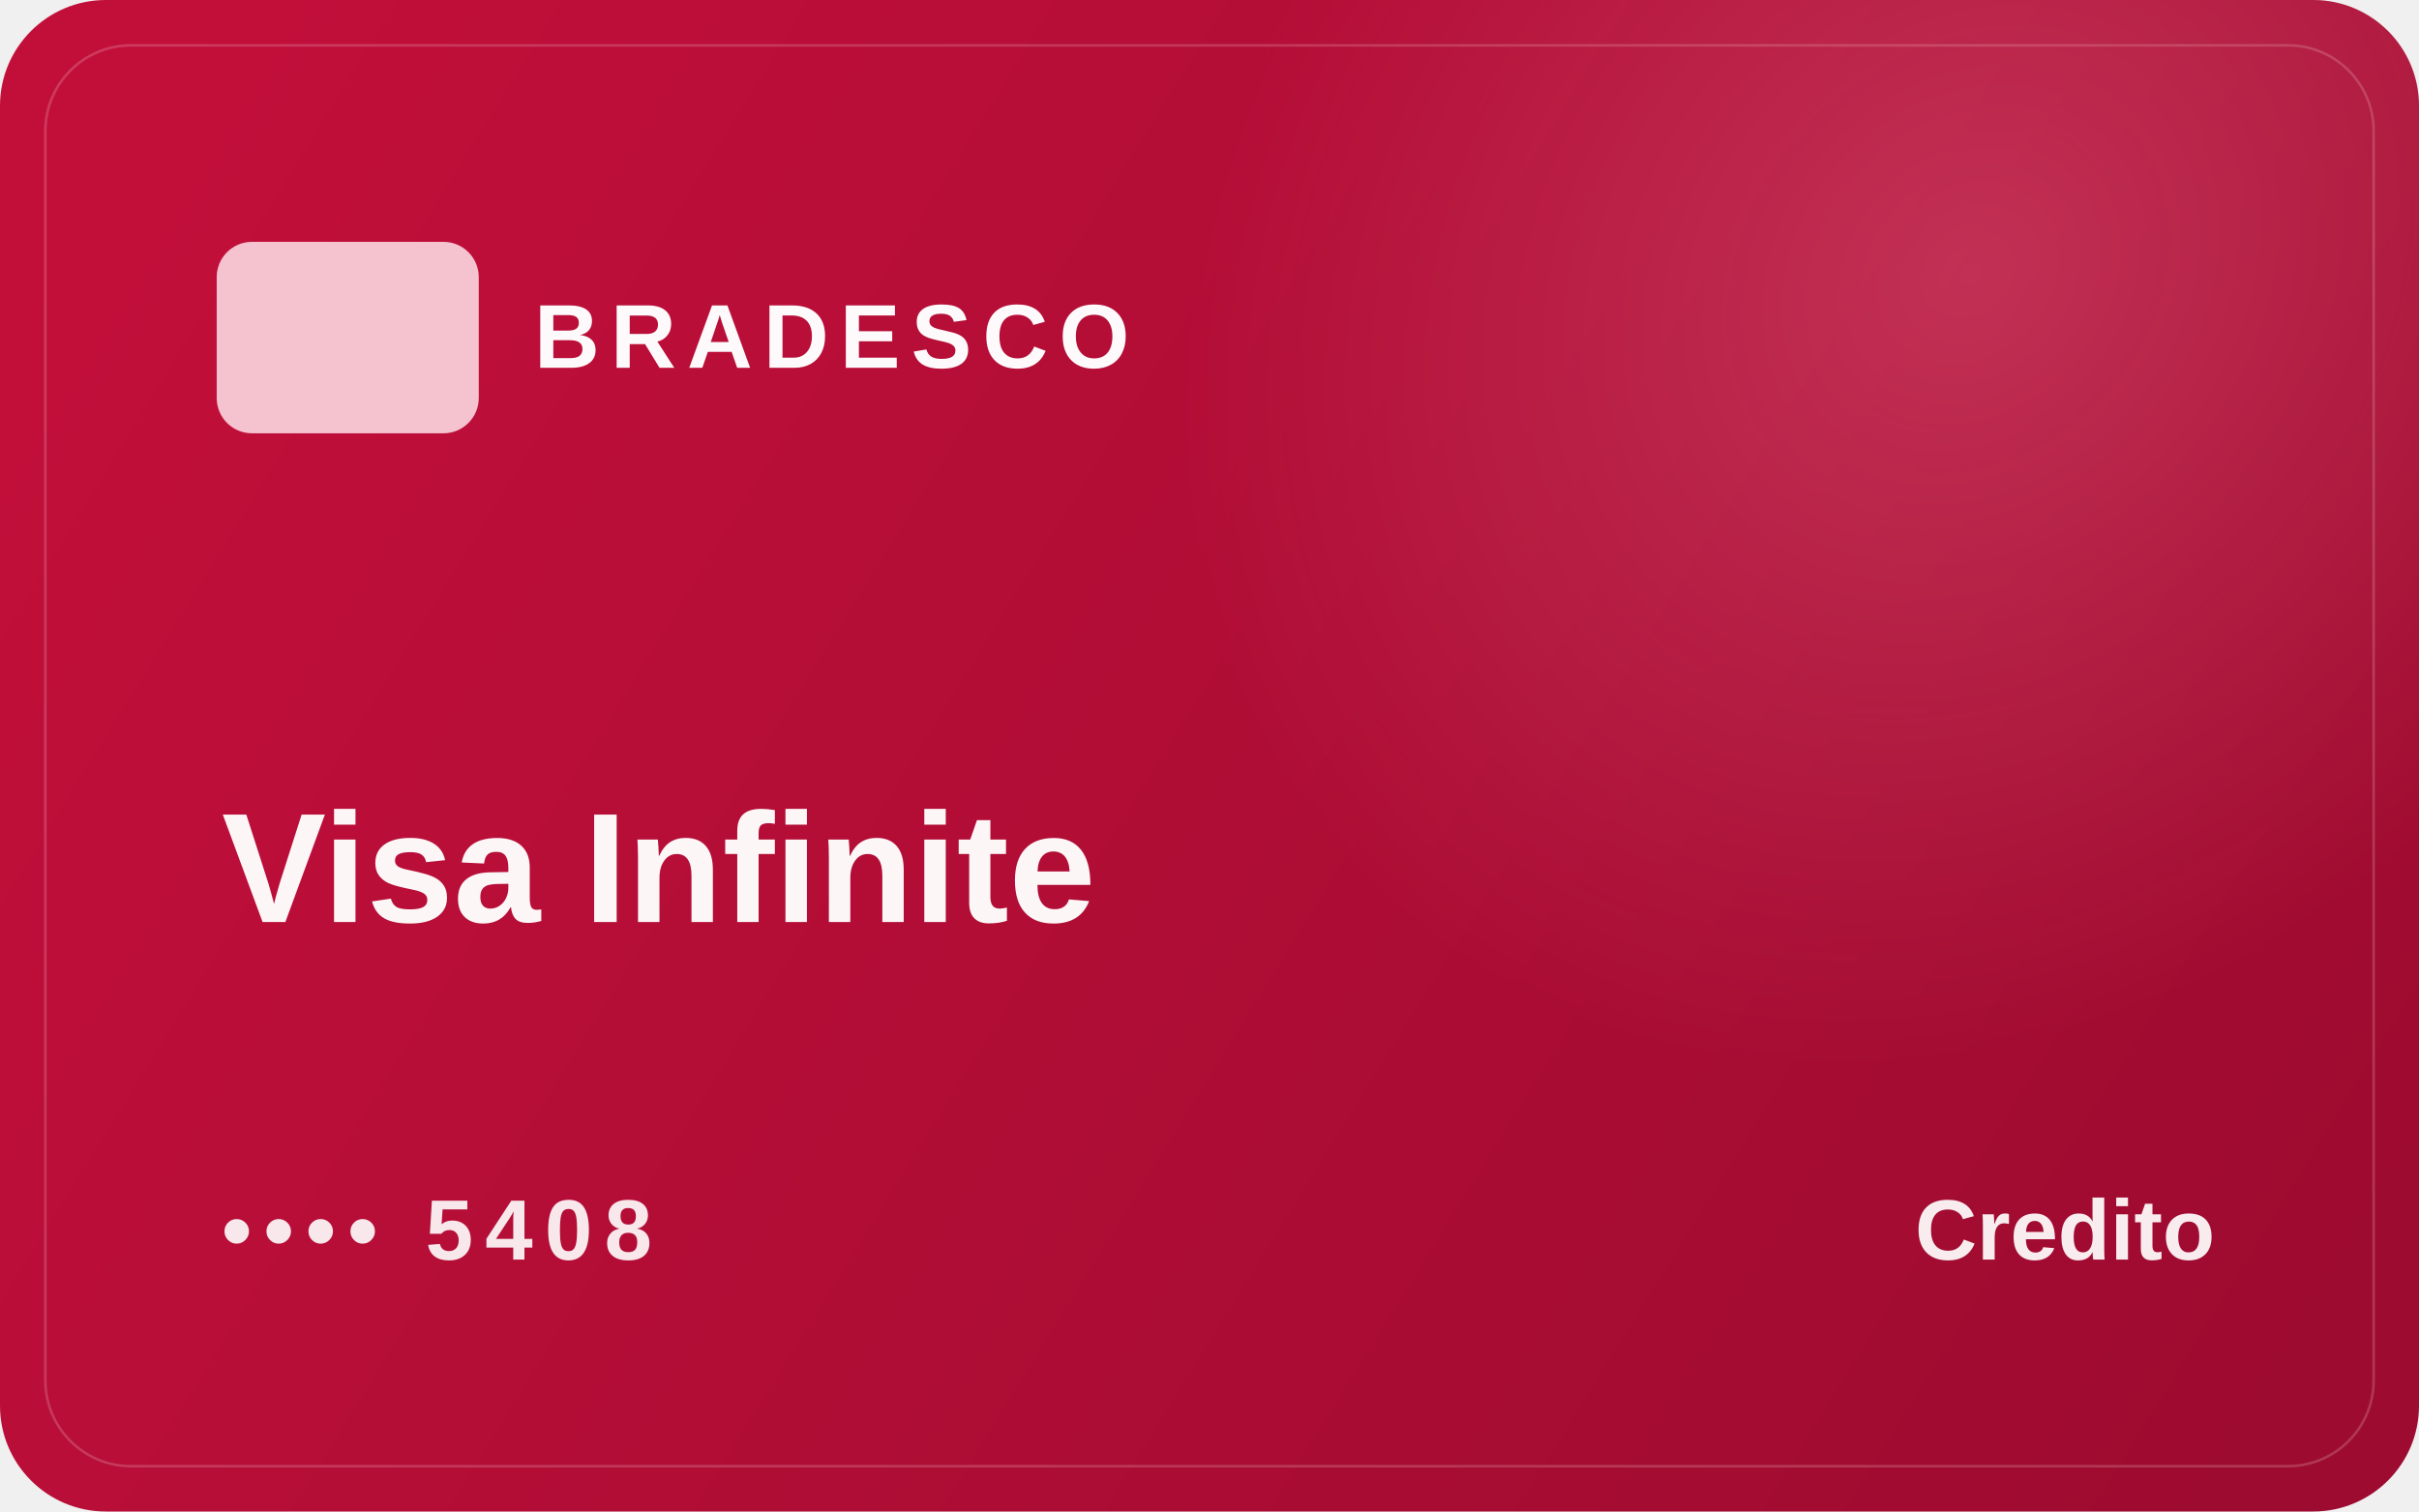
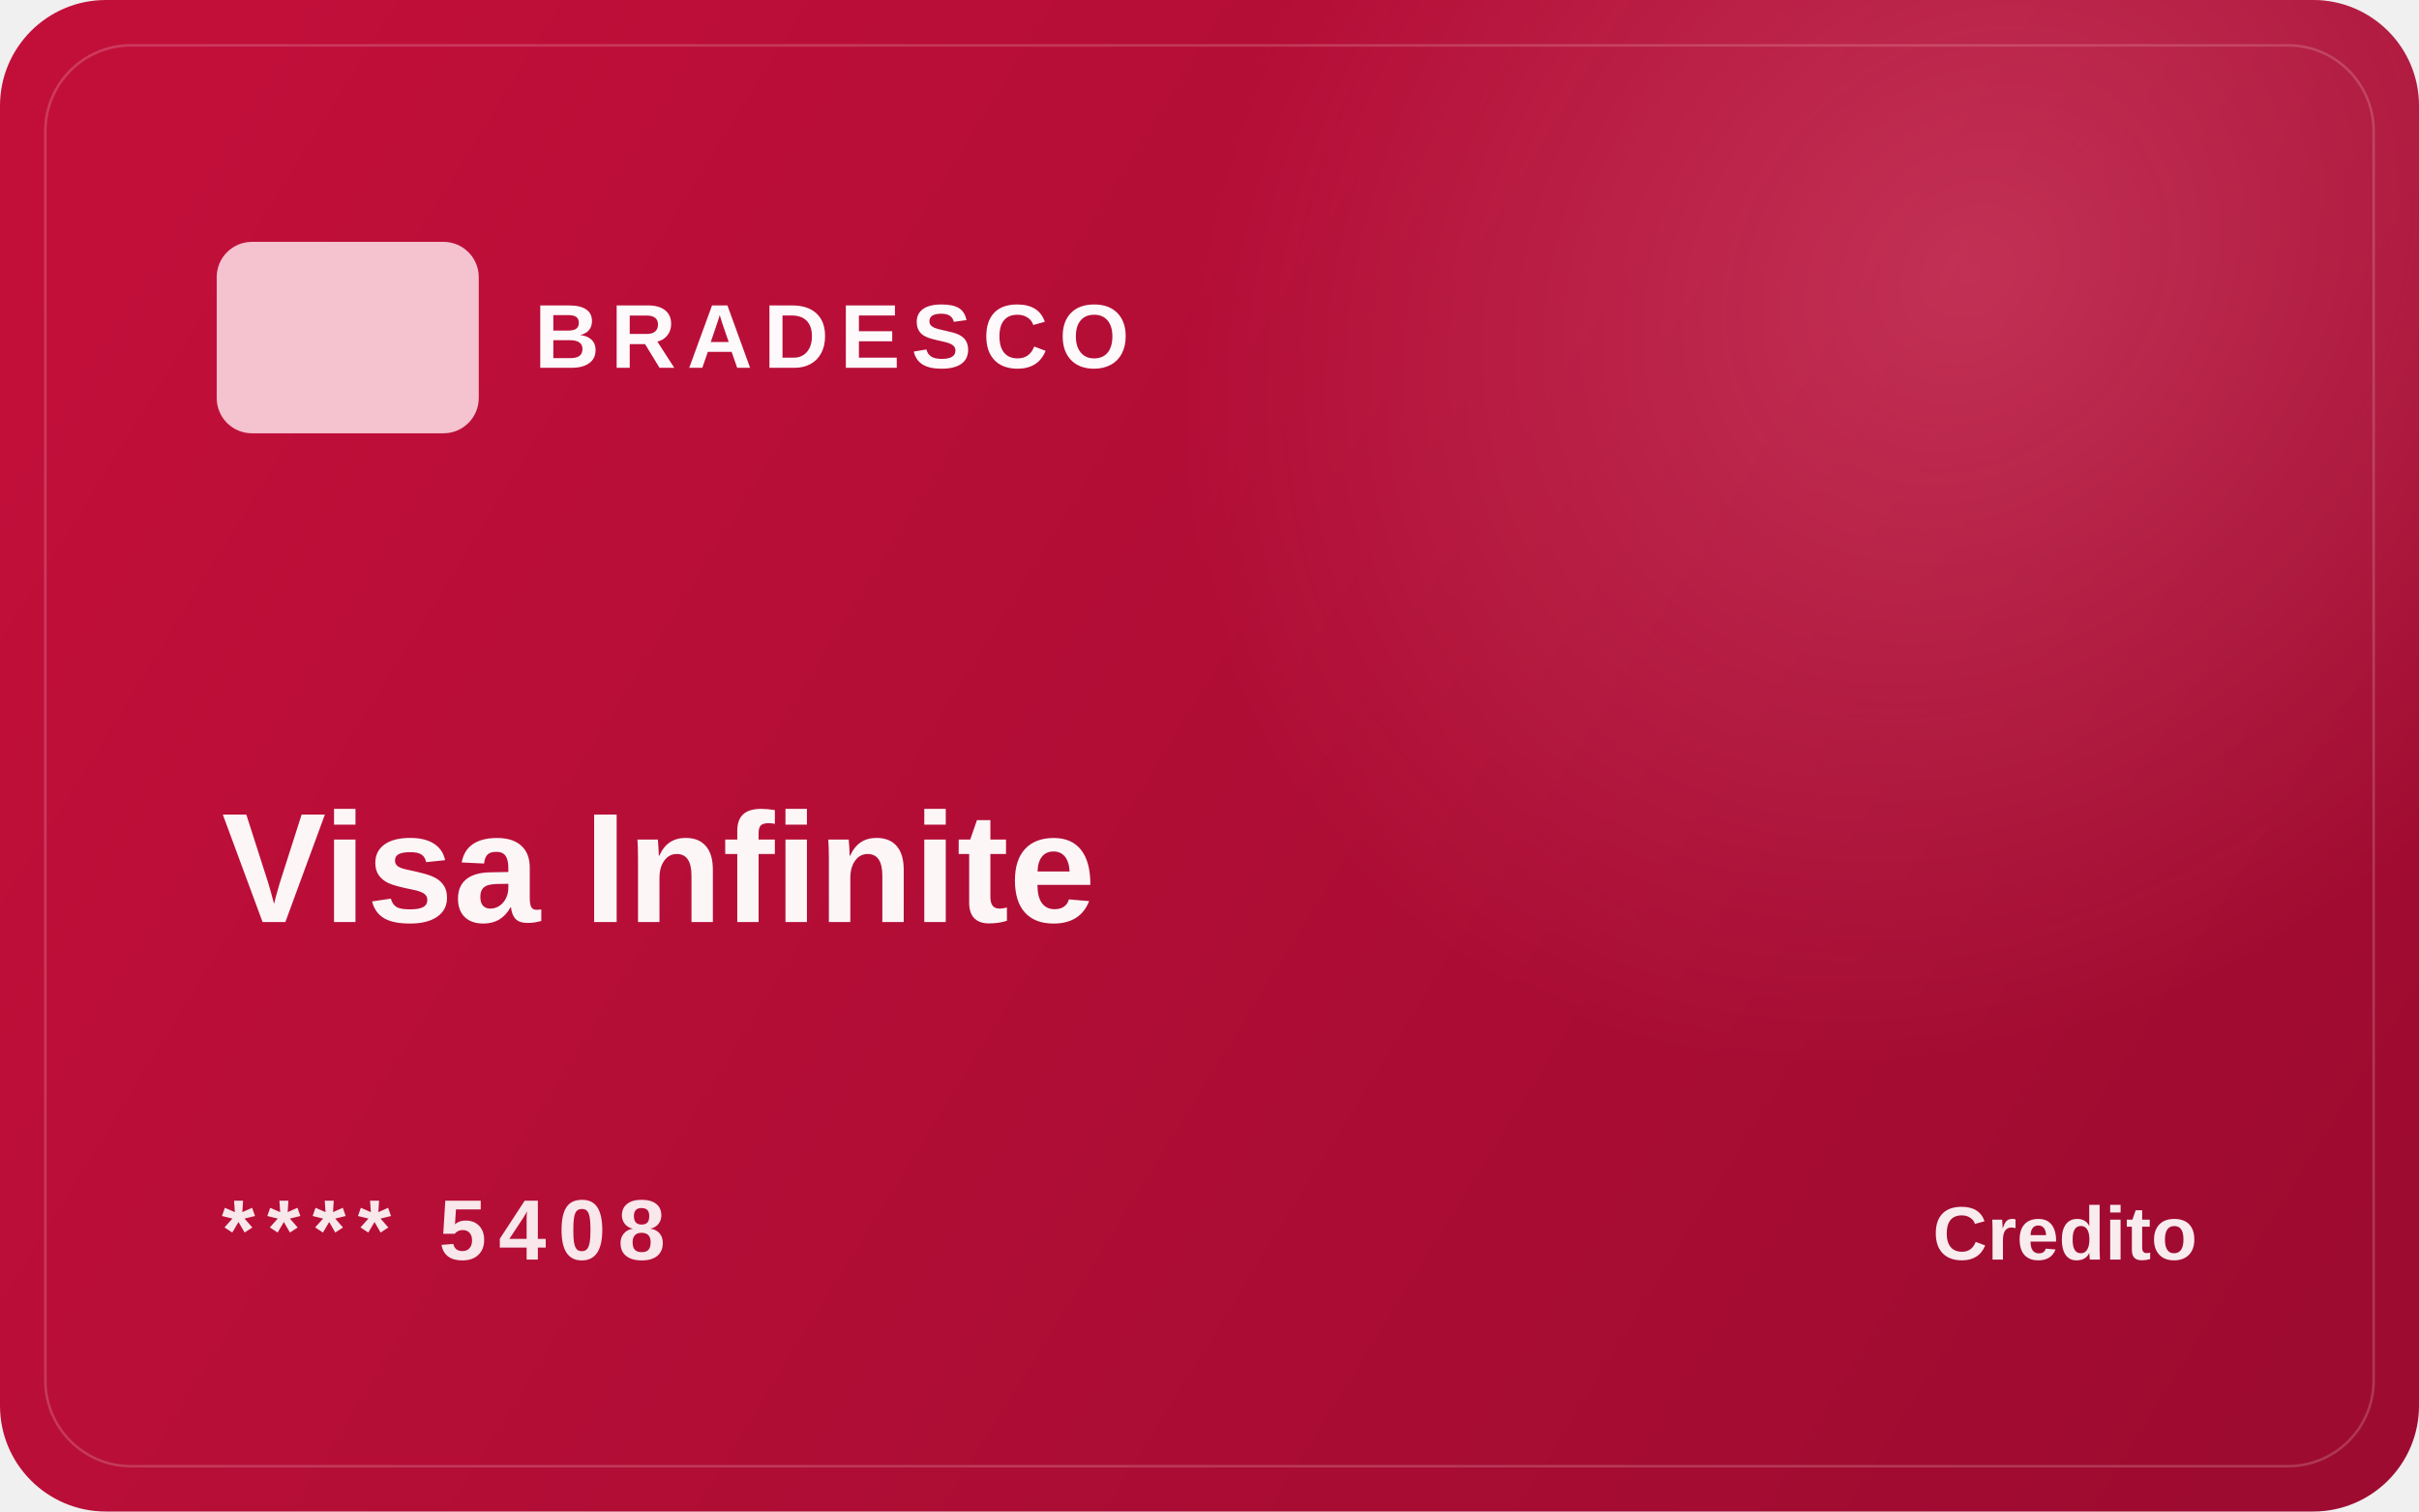
<svg xmlns="http://www.w3.org/2000/svg" width="960" height="600" viewBox="0 0 960 600" fill="none">
  <defs>
    <linearGradient id="bradesco-bg" x1="54" y1="36" x2="902" y2="562" gradientUnits="userSpaceOnUse">
      <stop stop-color="#C20F3A" />
      <stop offset="1" stop-color="#9E0B30" />
    </linearGradient>
    <radialGradient id="bradesco-glow" cx="0" cy="0" r="1" gradientUnits="userSpaceOnUse" gradientTransform="translate(780 110) rotate(134) scale(340 286)">
      <stop stop-color="#FF8FAC" stop-opacity="0.28" />
      <stop offset="1" stop-color="#FF8FAC" stop-opacity="0" />
    </radialGradient>
  </defs>
  <rect width="960" height="600" rx="42" fill="url(#bradesco-bg)" />
  <rect x="18" y="18" width="924" height="564" rx="34" stroke="rgba(255,255,255,0.18)" />
  <rect width="960" height="600" rx="42" fill="url(#bradesco-glow)" />
  <rect x="86" y="96" width="104" height="76" rx="14" fill="#FAD2DC" fill-opacity="0.92" />
  <text x="212" y="146" fill="white" fill-opacity="0.98" font-family="Arial, sans-serif" font-size="36" font-weight="800" letter-spacing="0.12em">BRADESCO</text>
  <text x="88" y="366" fill="white" fill-opacity="0.96" font-family="Arial, sans-serif" font-size="62" font-weight="700">Visa Infinite</text>
-   <text x="88" y="500" fill="white" fill-opacity="0.9" font-family="Arial, sans-serif" font-size="34" font-weight="600" letter-spacing="0.14em">•••• 5408</text>
-   <text x="760" y="500" fill="white" fill-opacity="0.92" font-family="Arial, sans-serif" font-size="34" font-weight="700">Credito</text>
+   <text x="88" y="500" fill="white" fill-opacity="0.9" font-family="Arial, sans-serif" font-size="34" font-weight="600" letter-spacing="0.14em">**** 5408</text>
+   <text x="872" y="500" fill="white" fill-opacity="0.92" font-family="Arial, sans-serif" font-size="30" font-weight="700" text-anchor="end">Credito</text>
</svg>
